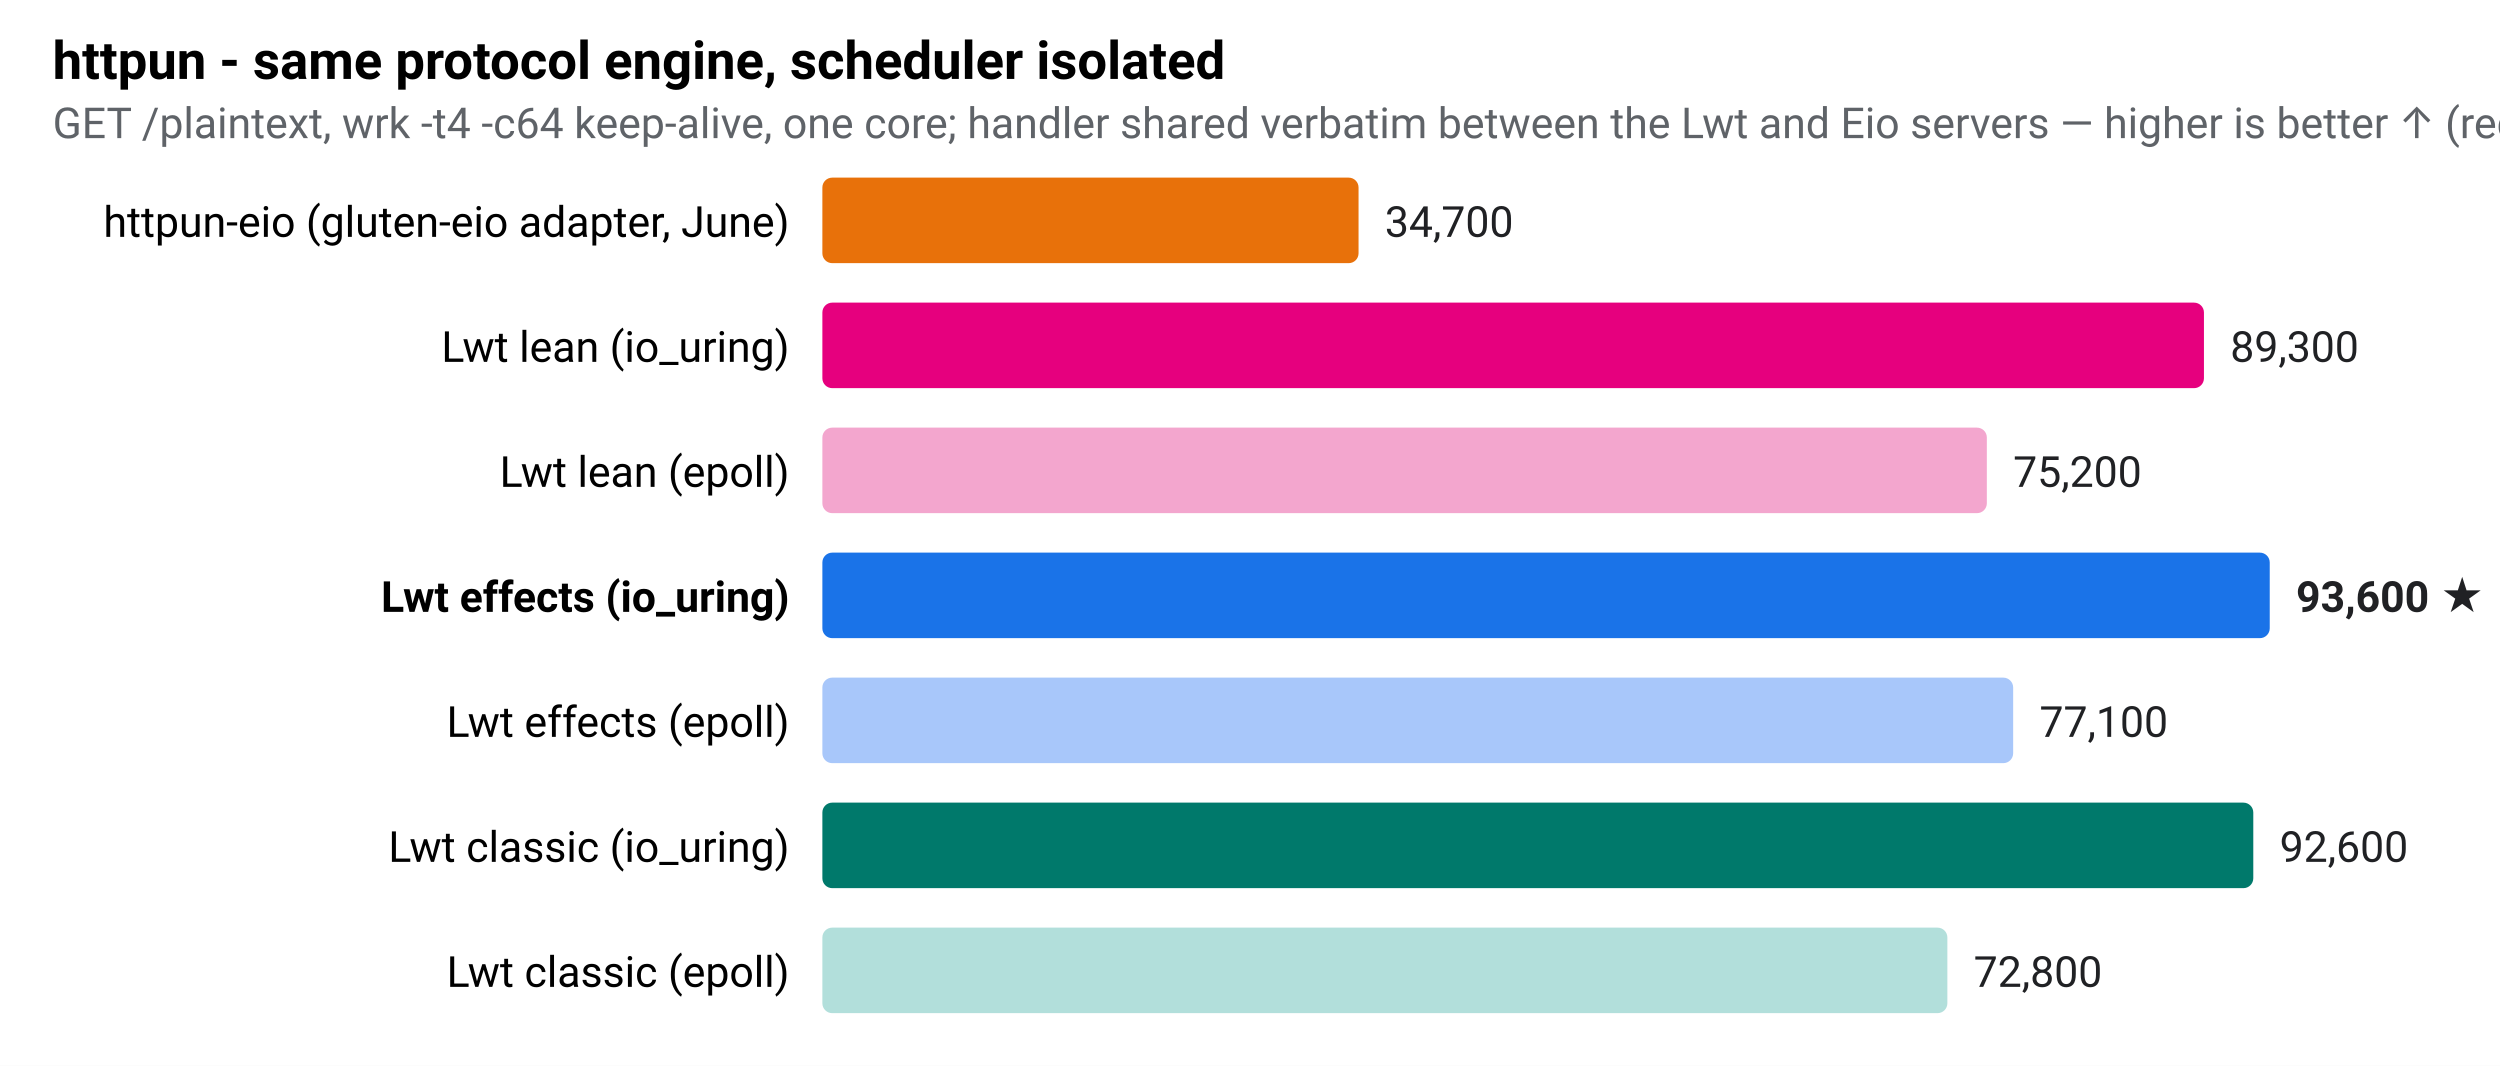
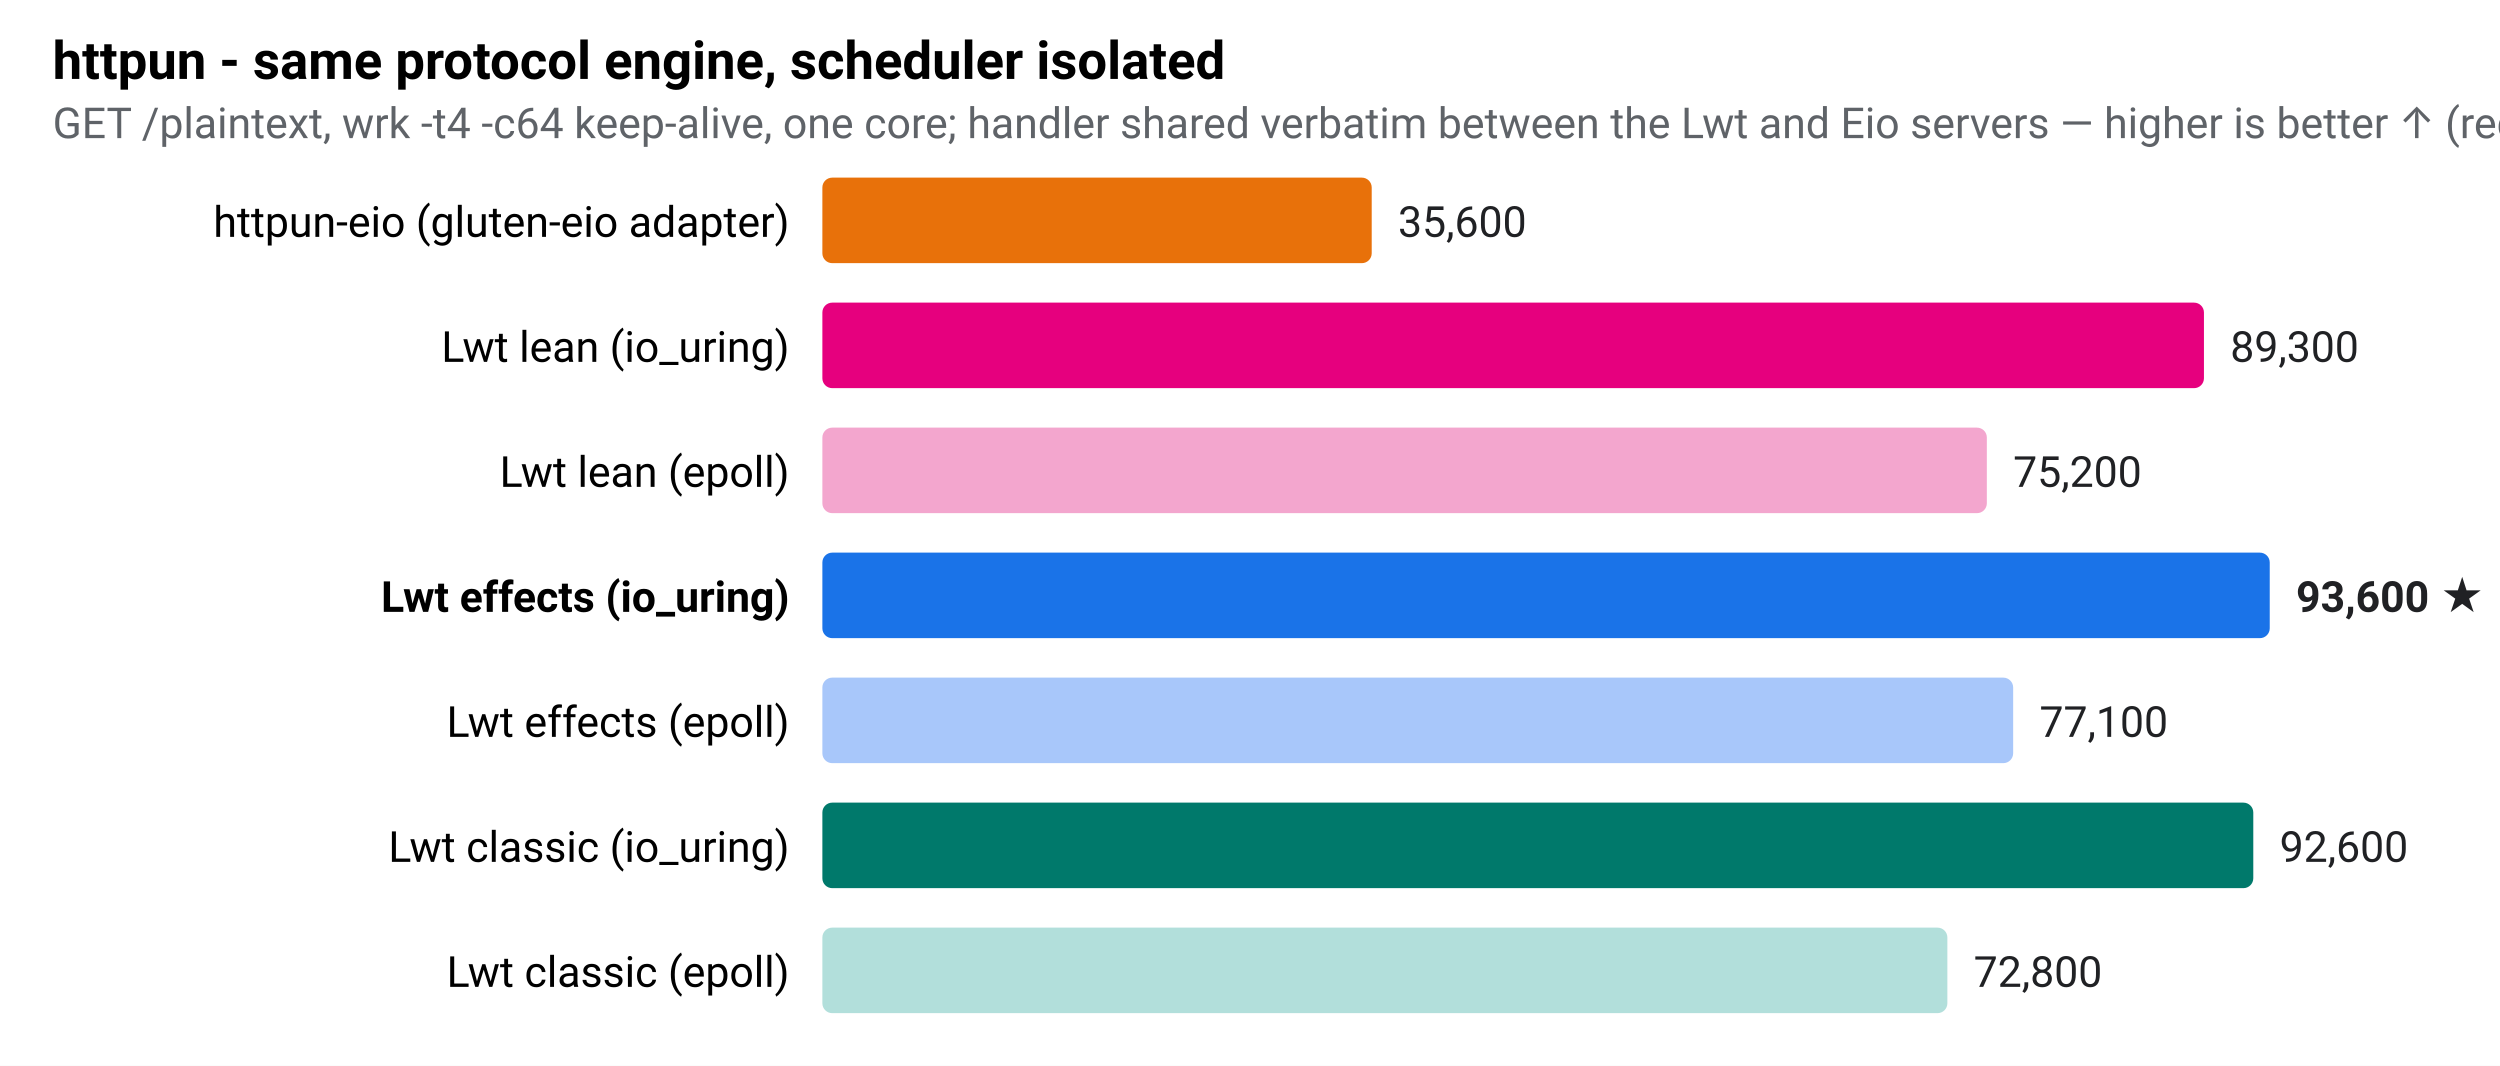
<svg xmlns="http://www.w3.org/2000/svg" width="760" height="324" font-family="-apple-system,Segoe UI,Roboto,sans-serif" font-size="13">
  <rect width="760" height="324" fill="white" />
  <text x="16" y="24" font-size="16" font-weight="700">httpun - same protocol engine, scheduler isolated</text>
  <text x="16" y="42" fill="#5f6368">GET /plaintext, wrk -t4 -c64 keep-alive, one core; handler shared verbatim between the Lwt and Eio servers — higher is better ↑ (requests / second)</text>
-   <text x="240" y="72" text-anchor="end">httpun-eio (gluten-eio adapter, June)</text>
-   <rect x="250" y="54" width="163" height="26" rx="3" fill="#e8710a" />
-   <text x="421" y="72" fill="#202124">34,700</text>
+   <text x="240" y="72" text-anchor="end">httpun-eio (gluten-eio adapter)</text>
+   <rect x="250" y="54" width="167" height="26" rx="3" fill="#e8710a" />
+   <text x="425" y="72" fill="#202124">35,600</text>
  <text x="240" y="110" text-anchor="end">Lwt lean (io_uring)</text>
  <rect x="250" y="92" width="420" height="26" rx="3" fill="#e6007e" />
  <text x="678" y="110" fill="#202124">89,300</text>
  <text x="240" y="148" text-anchor="end">Lwt lean (epoll)</text>
  <rect x="250" y="130" width="354" height="26" rx="3" fill="#f3a6ce" />
  <text x="612" y="148" fill="#202124">75,200</text>
  <text x="240" y="186" text-anchor="end" font-weight="700">Lwt effects (io_uring)</text>
  <rect x="250" y="168" width="440" height="26" rx="3" fill="#1a73e8" />
  <text x="698" y="186" fill="#202124" font-weight="700">93,600 ★</text>
  <text x="240" y="224" text-anchor="end">Lwt effects (epoll)</text>
  <rect x="250" y="206" width="362" height="26" rx="3" fill="#a8c7fa" />
  <text x="620" y="224" fill="#202124">77,100</text>
  <text x="240" y="262" text-anchor="end">Lwt classic (io_uring)</text>
  <rect x="250" y="244" width="435" height="26" rx="3" fill="#00796b" />
  <text x="693" y="262" fill="#202124">92,600</text>
  <text x="240" y="300" text-anchor="end">Lwt classic (epoll)</text>
  <rect x="250" y="282" width="342" height="26" rx="3" fill="#b2dfdb" />
  <text x="600" y="300" fill="#202124">72,800</text>
</svg>
